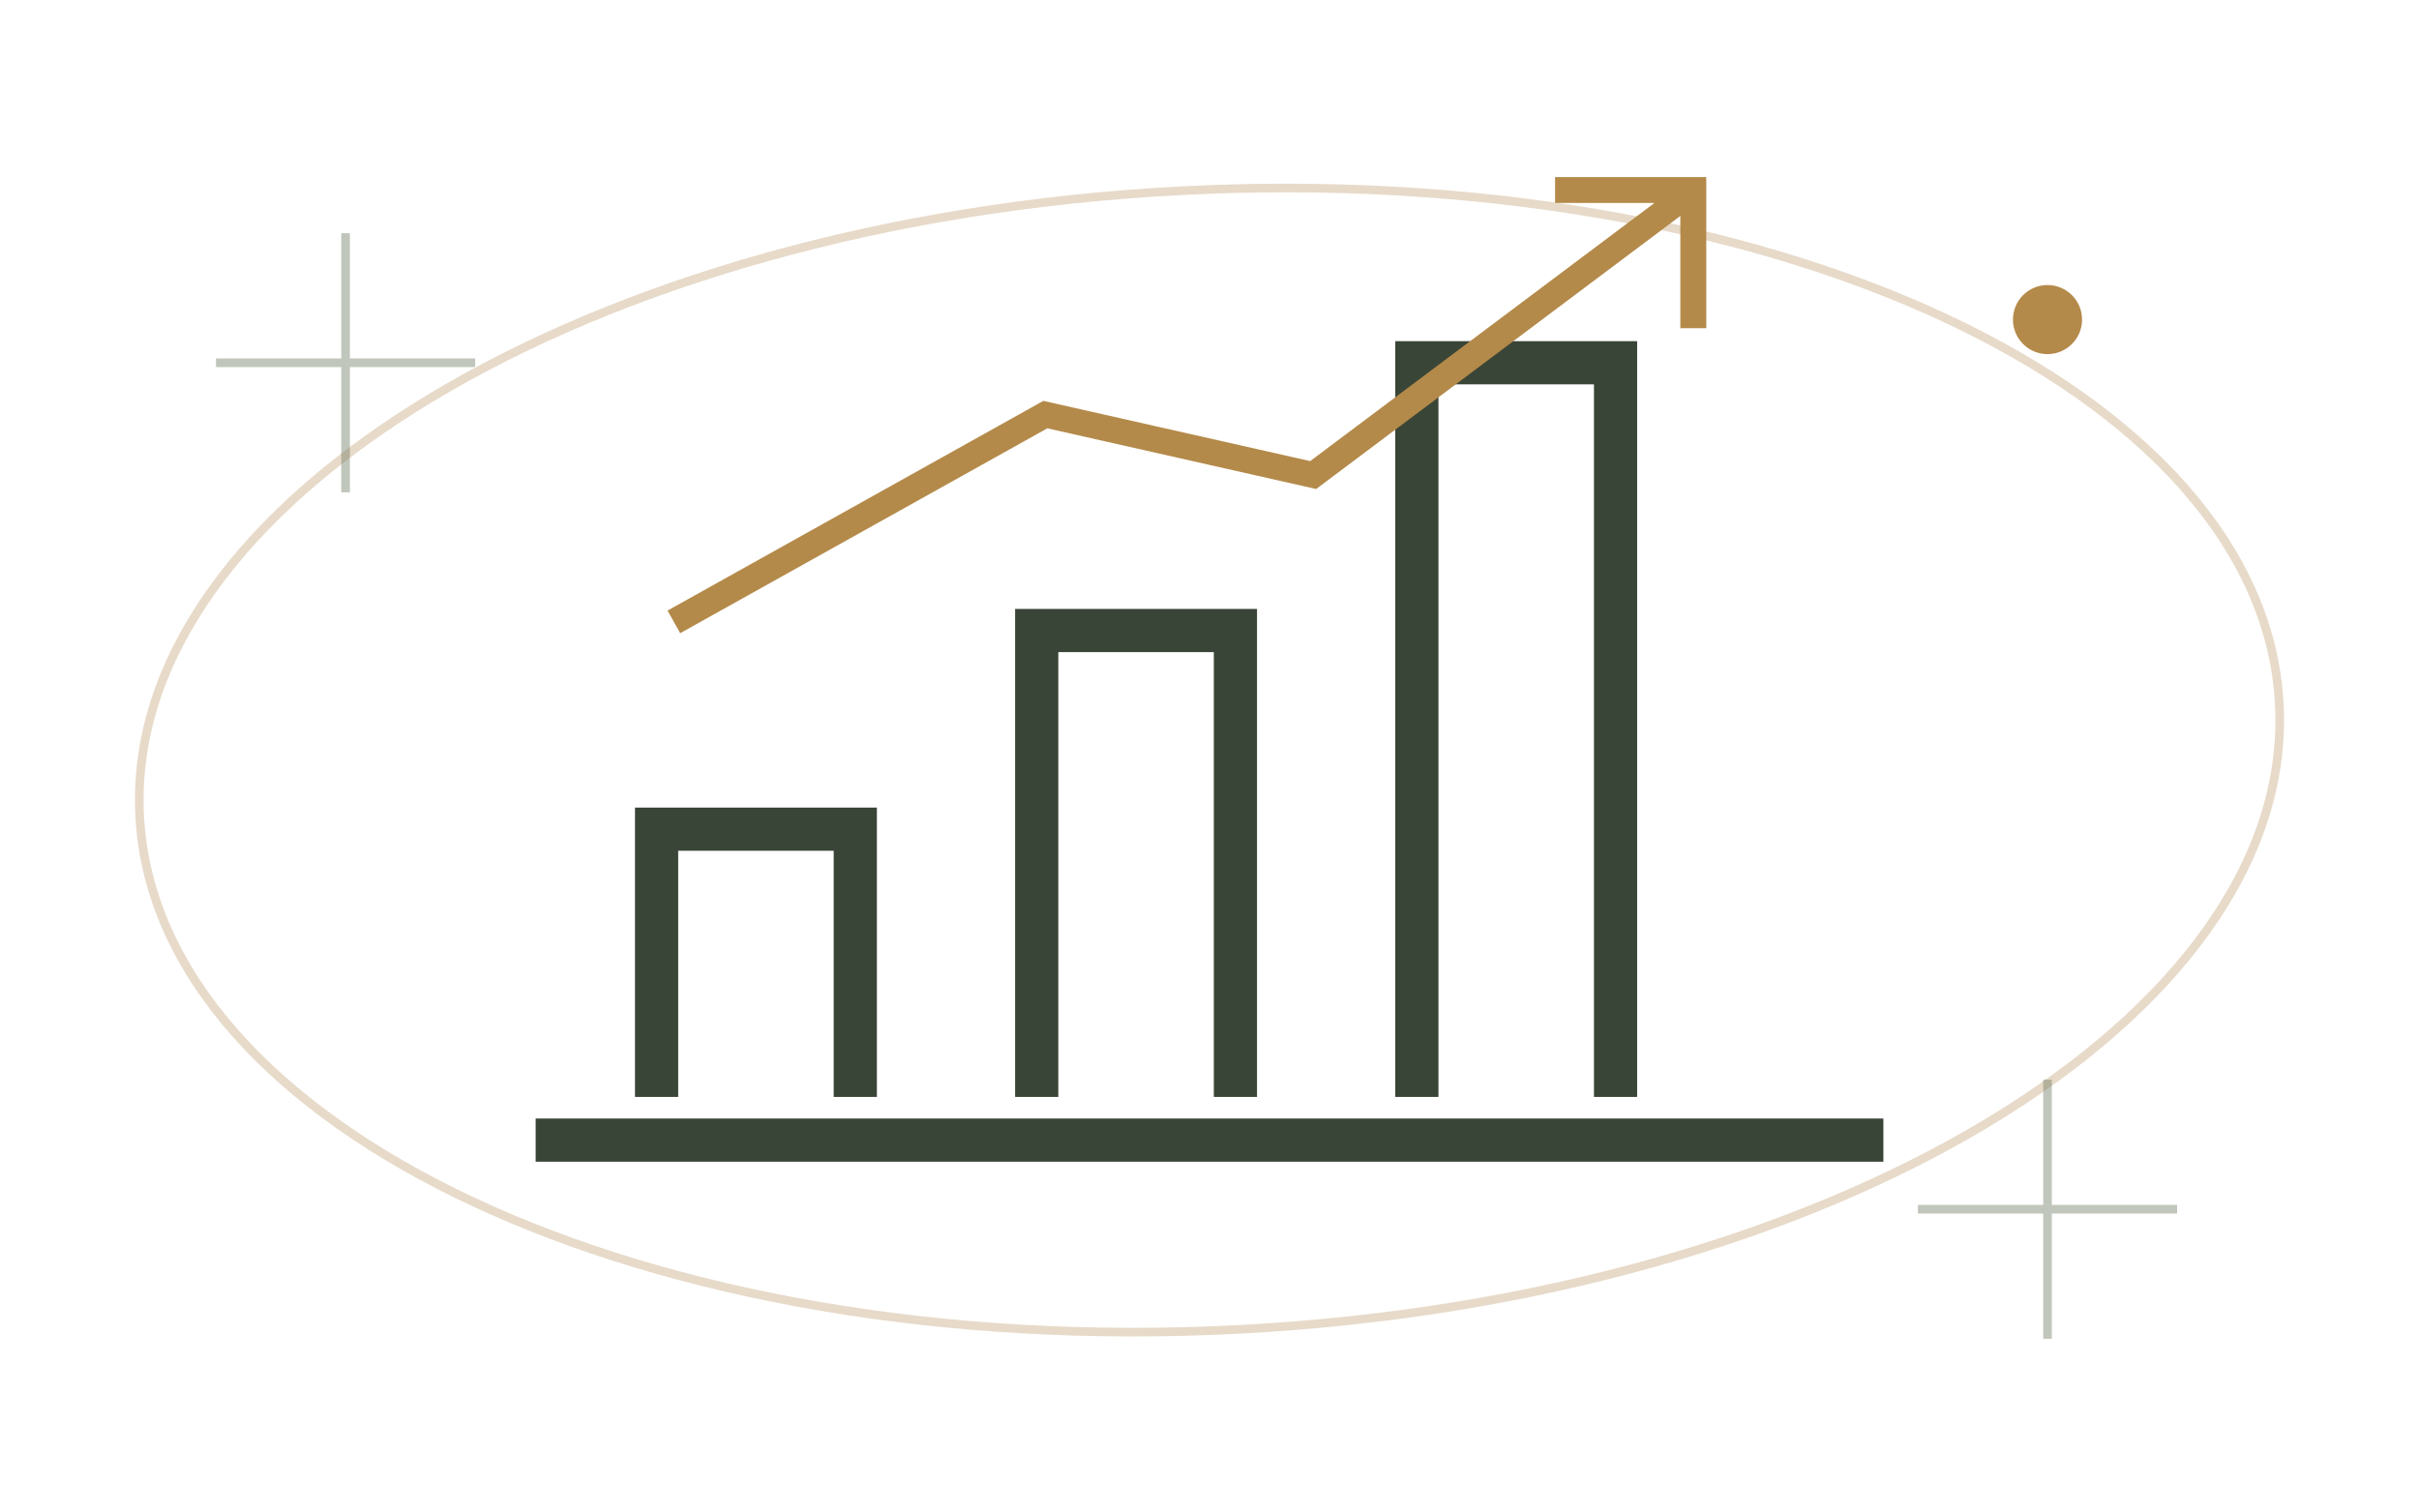
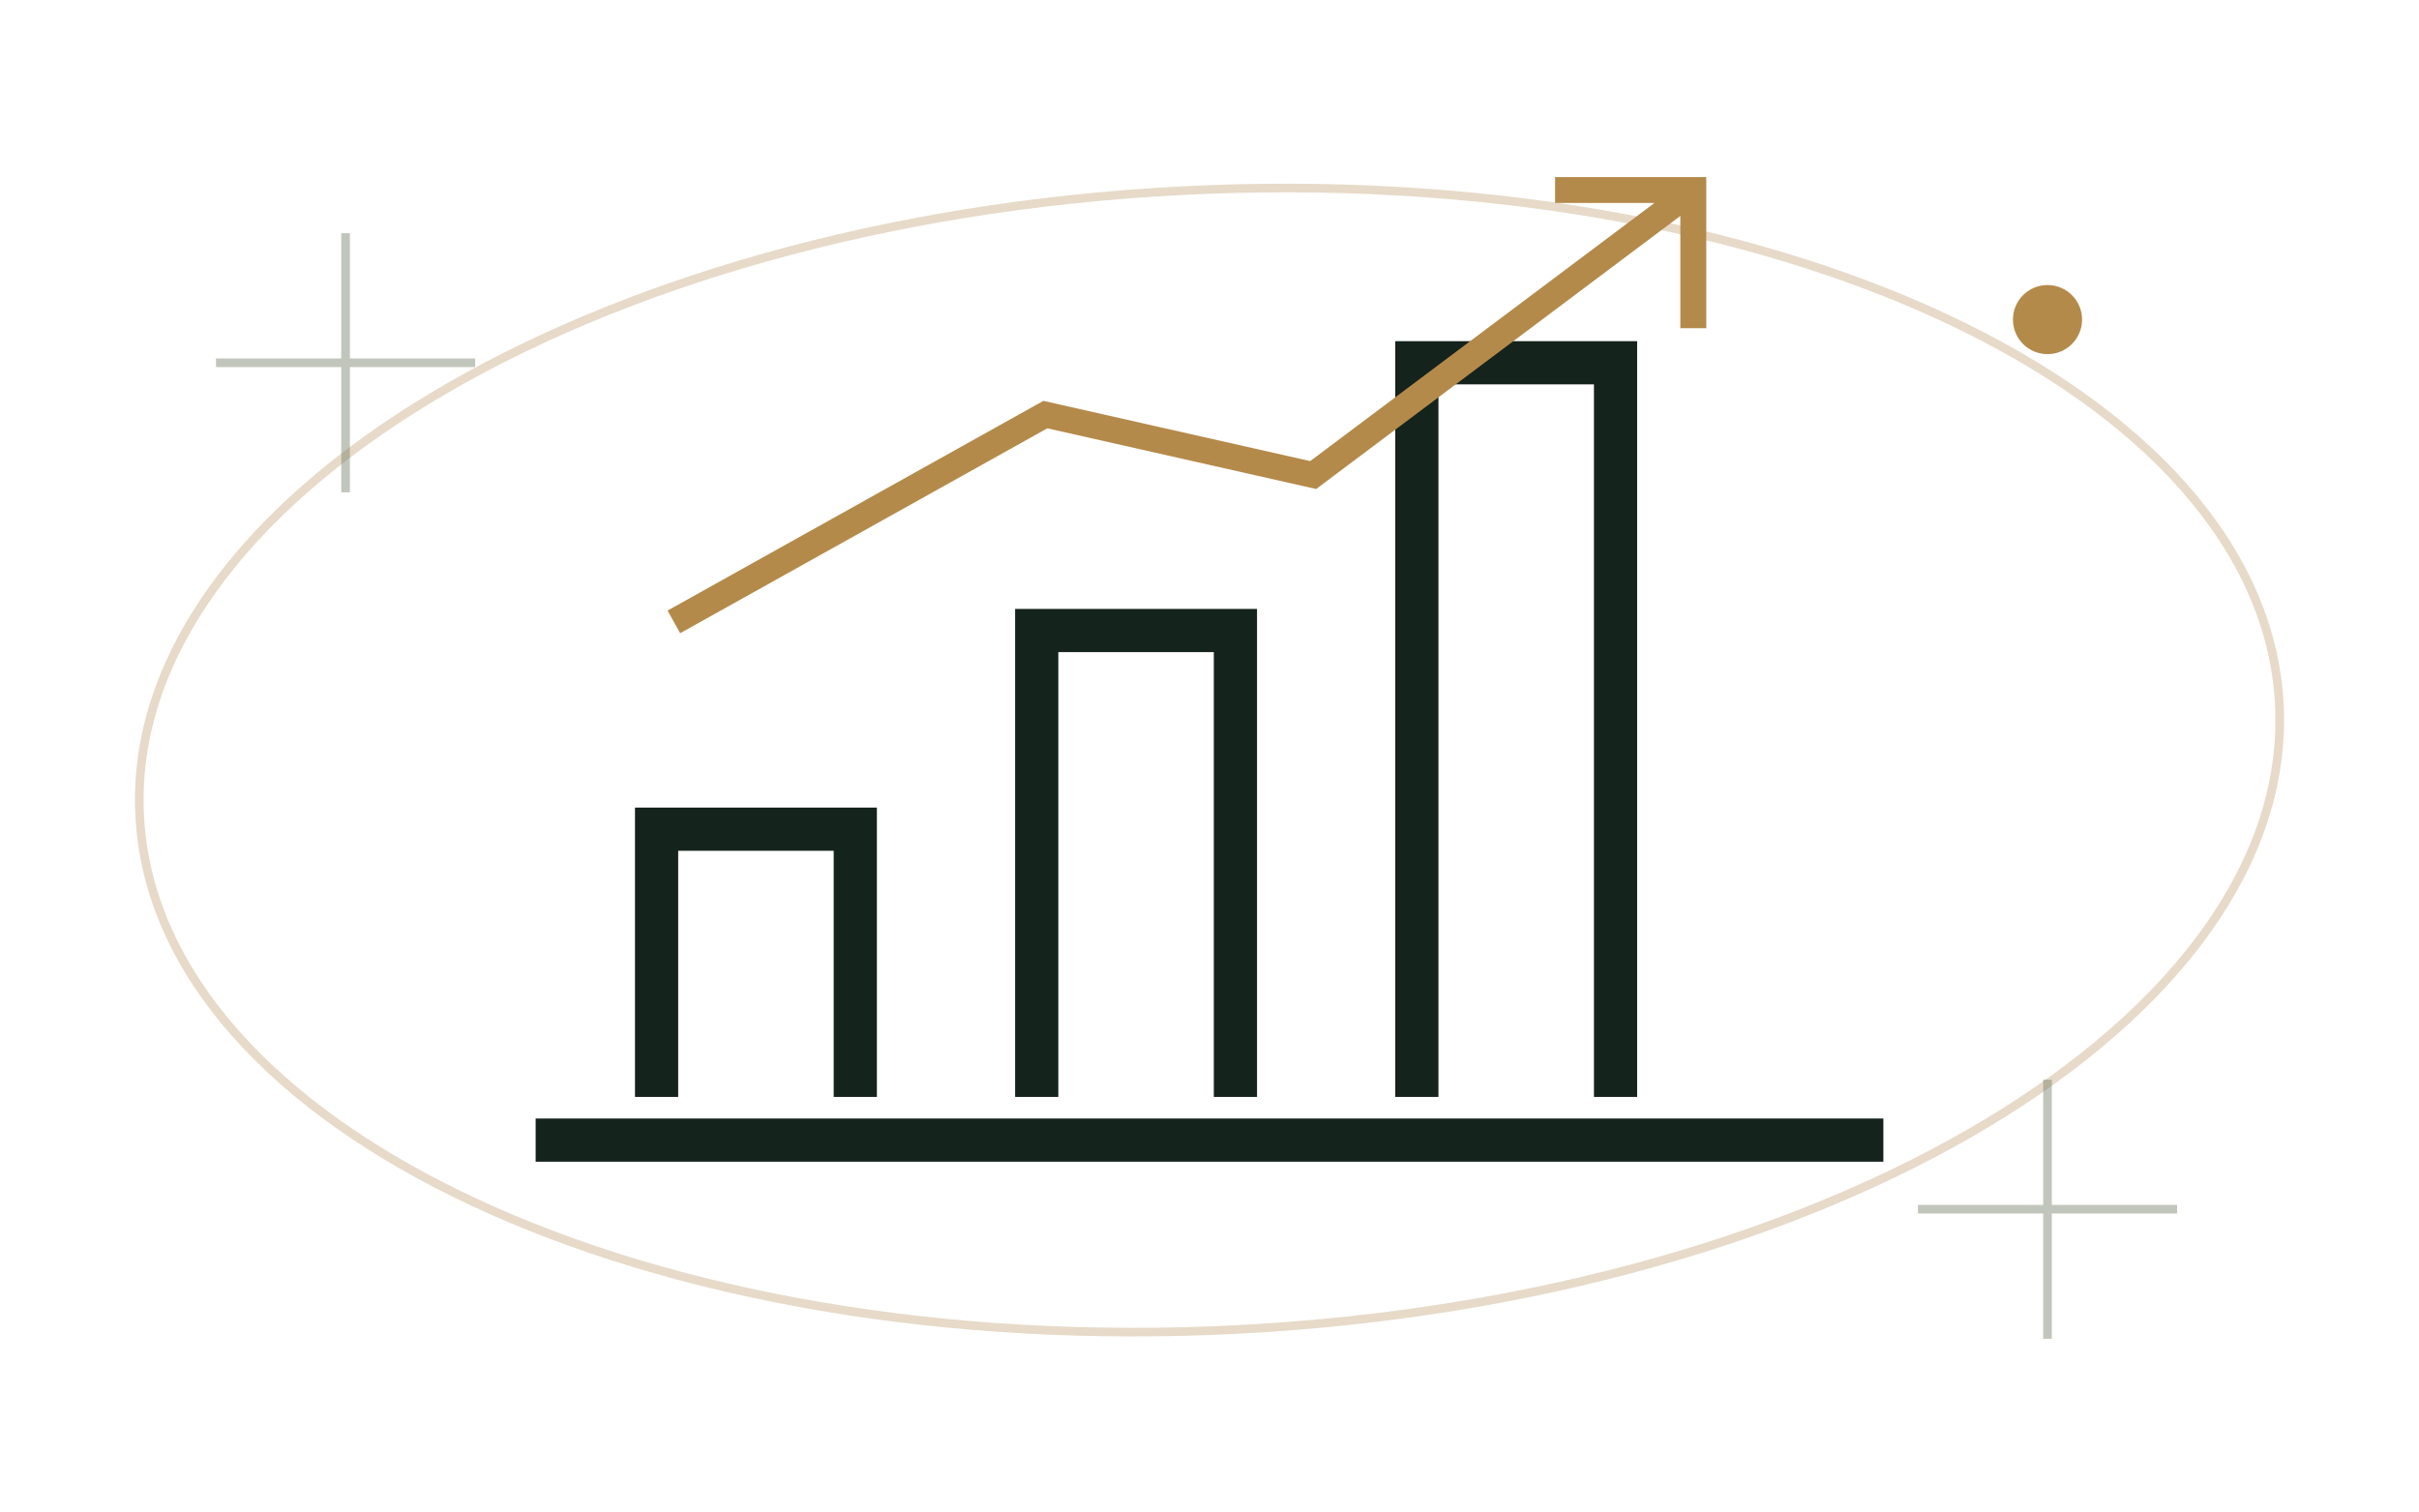
<svg xmlns="http://www.w3.org/2000/svg" viewBox="0 0 280 175" fill="none">
  <ellipse cx="140" cy="88" rx="124" ry="66" transform="rotate(-3 140 88)" stroke="#ad834a" stroke-opacity=".3" />
  <path d="M25 42H55M40 27v30M222 140h30m-15-15v30" stroke="#657158" stroke-opacity=".4" />
-   <path d="M62 132h156M76 127V96h23v31m21 0V73h23v54m21 0V42h23v85" stroke="#394536" stroke-width="5" />
+   <path d="M62 132h156M76 127V96h23v31m21 0V73h23v54m21 0V42h23v85" stroke="#14231c" stroke-width="5" />
  <path d="m78 72 43-24 31 7 44-33m-16 0h16v16" stroke="#b48a4a" stroke-width="3" />
  <circle cx="237" cy="37" r="4" fill="#b48a4a" />
</svg>
